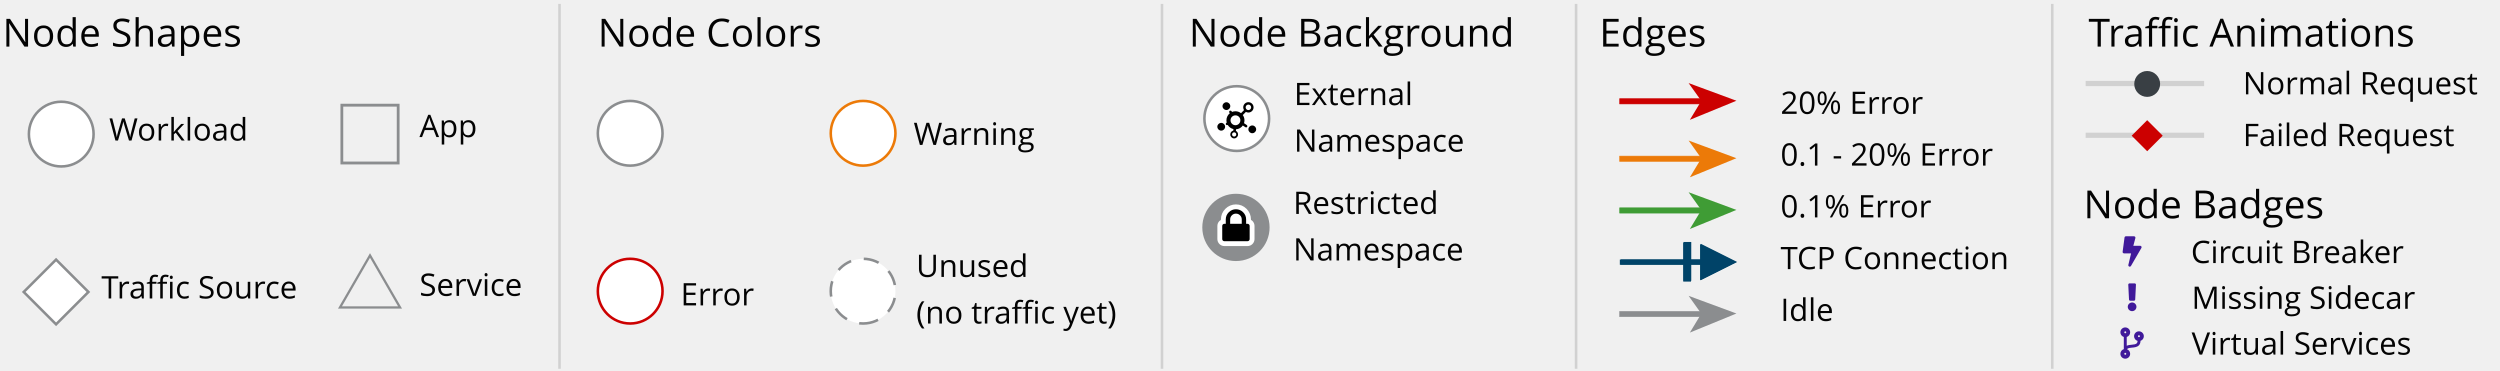
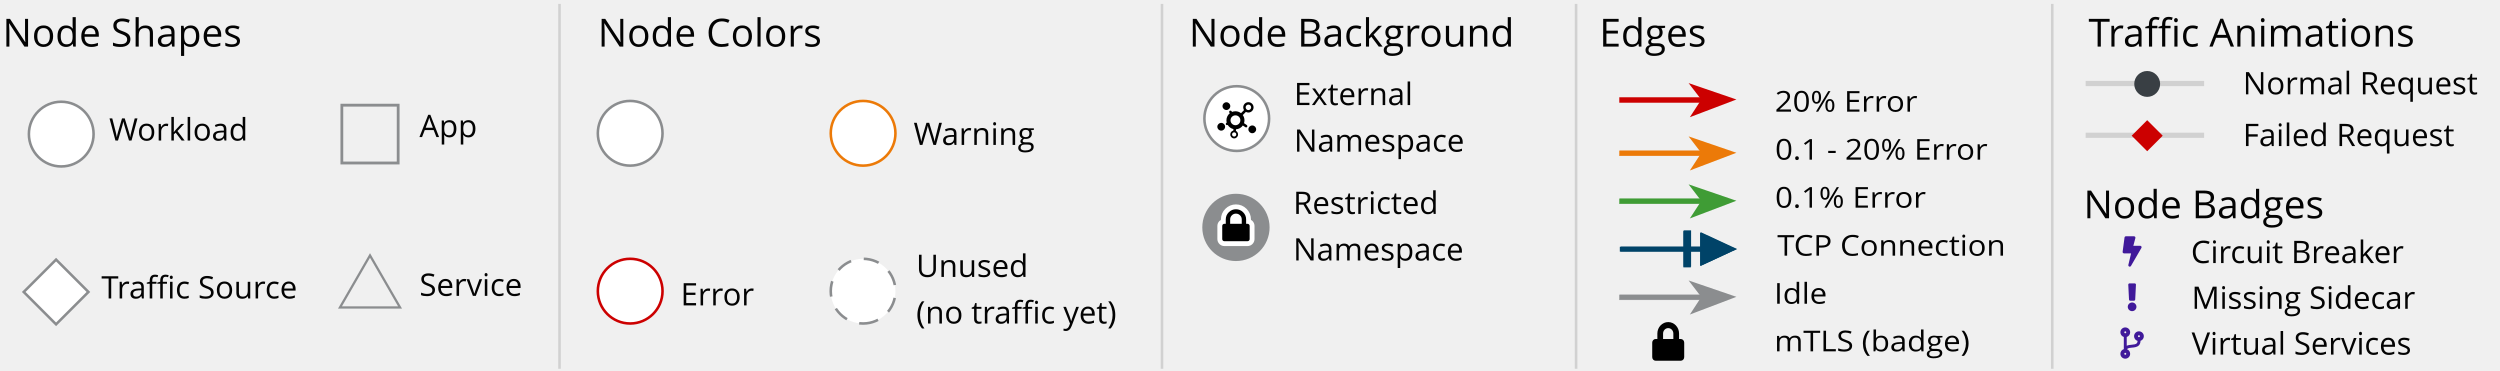
<svg xmlns="http://www.w3.org/2000/svg" width="966" height="143" version="1.1" id="svg220">
  <defs id="defs14">
    <marker orient="auto" refY="0" refX="0" id="TriangleOutL" style="overflow:visible">
      <path id="path2196" d="M 5.77,0 -2.88,5 V -5 Z" style="fill:#000000;fill-opacity:1;fill-rule:evenodd;stroke:#000000;stroke-width:1pt;stroke-opacity:1" transform="scale(0.8)" />
    </marker>
    <marker orient="auto" refY="0" refX="0" id="Arrow1Sstart" style="overflow:visible">
      <path id="path1281" d="M 0,0 5,-5 -12.5,0 5,5 Z" style="fill:#000000;fill-opacity:1;fill-rule:evenodd;stroke:#000000;stroke-width:1pt;stroke-opacity:1" transform="matrix(0.2,0,0,0.2,1.2,0)" />
    </marker>
    <marker orient="auto" refY="0" refX="0" id="Arrow1Lend" style="overflow:visible">
      <path id="path1272" d="M 0,0 5,-5 -12.5,0 5,5 Z" style="fill:#000000;fill-opacity:1;fill-rule:evenodd;stroke:#000000;stroke-width:1pt;stroke-opacity:1" transform="matrix(-0.8,0,0,-0.8,-10,0)" />
    </marker>
  </defs>
  <path d="M 793,2 V 142" id="Line-4" style="fill:none;fill-rule:evenodd;stroke:#d1d1d1;stroke-width:1;stroke-linecap:square" />
  <path d="M 449,2 V 142" id="path17" style="fill:none;fill-rule:evenodd;stroke:#d1d1d1;stroke-width:1;stroke-linecap:square" />
  <path d="M 216.196,2 V 142" id="path19" style="fill:none;fill-rule:evenodd;stroke:#d1d1d1;stroke-width:1;stroke-linecap:square" />
  <g style="fill:none;fill-rule:evenodd;stroke:none;stroke-width:1" id="Group-8" transform="translate(231,39)">
    <text transform="translate(231 39)" class="B C D" id="text20">
      <tspan id="tspan21" y="16" x="32">Healthy</tspan>
    </text>
    <circle style="fill:#ffffff;stroke:#8b8d8f" r="12.5" cy="12.5" cx="12.5" id="Oval-7" />
  </g>
  <g style="fill:none;fill-rule:evenodd;stroke:none;stroke-width:1" transform="translate(321,39)" id="Group-9">
    <text style="font-weight:normal;font-size:12px;font-family:OpenSans, 'Open Sans';fill:#030303" line-spacing="18" font-weight="normal" font-size="12" id="Warning">
      <tspan id="tspan26" y="17" x="32">Warning</tspan>
    </text>
    <circle style="fill:#ffffff;stroke:#ec7a08" r="12.5" cy="12.5" cx="12.5" id="circle29" />
  </g>
  <g style="fill:none;fill-rule:evenodd;stroke:none;stroke-width:1" transform="translate(231,100)" id="Group-10">
    <text style="font-weight:normal;font-size:12px;font-family:OpenSans, 'Open Sans';fill:#030303" line-spacing="18" font-weight="normal" font-size="12" id="Error">
      <tspan id="tspan32" y="18" x="32">Error</tspan>
    </text>
    <circle style="fill:#ffffff;stroke:#cc0000" r="12.5" cy="12.5" cx="12.5" id="circle35" />
  </g>
  <text id="Unused-(no-traffic-y" font-size="12" font-weight="normal" line-spacing="18" style="font-weight:normal;font-size:12px;font-family:OpenSans, 'Open Sans';fill:#030303;fill-rule:evenodd;stroke:none;stroke-width:1" x="321" y="94">
    <tspan x="354" y="107" id="tspan38">Unused</tspan>
    <tspan x="354" y="125" id="tspan40">(no traffic yet)</tspan>
  </text>
  <path d="m 333.5,125 c 6.904,0 12.5,-5.596 12.5,-12.5 0,-6.904 -5.596,-12.5 -12.5,-12.5 -6.904,0 -12.5,5.596 -12.5,12.5 0,6.904 5.596,12.5 12.5,12.5 z" id="path43" style="fill:#ffffff;fill-rule:evenodd;stroke:#8b8d8f;stroke-width:1;stroke-dasharray:6, 5" />
  <text style="font-weight:normal;font-size:12px;font-family:OpenSans, 'Open Sans';fill:#030303;fill-rule:evenodd;stroke:none;stroke-width:1" line-spacing="18" font-weight="normal" font-size="12" id="text447" x="467.008" y="27.602">
    <tspan id="tspan443" y="40.602" x="500.008">External</tspan>
    <tspan id="tspan445" y="58.602" x="500.008">Namespace</tspan>
  </text>
  <text id="Node-Colors" font-size="15" font-weight="500" line-spacing="10" style="font-weight:500;font-size:15px;font-family:OpenSans-Semibold, 'Open Sans';fill:#030303;fill-rule:evenodd;stroke:none;stroke-width:1" x="-93" y="2">
    <tspan x="231" y="18" id="tspan47">Node Colors</tspan>
  </text>
  <text id="Edges" font-size="15" font-weight="500" line-spacing="10" style="font-weight:500;font-size:15px;font-family:OpenSans-Semibold, 'Open Sans';fill:#030303;fill-rule:evenodd;stroke:none;stroke-width:1" x="51" y="2">
    <tspan x="618" y="18" id="tspan51">Edges</tspan>
  </text>
-   <text y="31" x="627" style="font-weight:normal;font-size:12px;font-family:OpenSans, 'Open Sans';fill:#030303;fill-rule:evenodd;stroke:none;stroke-width:1" line-spacing="18" font-weight="normal" font-size="12" id="&gt;-20%-Error">
-     <tspan id="tspan58" y="44" x="688"> 20% Error</tspan>
+   <text y="32.281" x="601.723" style="font-weight:normal;font-size:11.558px;font-family:OpenSans, 'Open Sans';fill:#030303;fill-rule:evenodd;stroke:none;stroke-width:0.963" line-spacing="18" font-weight="normal" font-size="12" id="&gt;-20%-Error" transform="scale(1.038369,0.9630486)">
+     <tspan id="tspan58" y="44.802" x="660.476" style="stroke-width:0.963">20% Error</tspan>
  </text>
-   <text y="31" x="627" style="font-weight:normal;font-size:12px;font-family:OpenSans, 'Open Sans';fill:#030303;fill-rule:evenodd;stroke:none;stroke-width:1" line-spacing="18" font-weight="normal" font-size="12" id="0.1---20%-Error">
-     <tspan id="tspan61" y="64" x="688">0.1 - 20% Error</tspan>
+   <text y="32.281" x="601.807" style="font-weight:normal;font-size:11.558px;font-family:OpenSans, 'Open Sans';fill:#030303;fill-rule:evenodd;stroke:none;stroke-width:0.963" line-spacing="18" font-weight="normal" font-size="12" id="0.1---20%-Error" transform="scale(1.038369,0.9630486)">
+     <tspan id="tspan61" y="64.066" x="660.56" style="stroke-width:0.963">0.1 - 20% Error</tspan>
  </text>
-   <text y="31" x="627" style="font-weight:normal;font-size:12px;font-family:OpenSans, 'Open Sans';fill:#030303;fill-rule:evenodd;stroke:none;stroke-width:1" line-spacing="18" font-weight="normal" font-size="12" id="&lt;-0.1%-Error">
-     <tspan id="tspan64" y="84" x="688"> 0.1% Error</tspan>
+   <text y="32.281" x="601.807" style="font-weight:normal;font-size:11.558px;font-family:OpenSans, 'Open Sans';fill:#030303;fill-rule:evenodd;stroke:none;stroke-width:0.963" line-spacing="18" font-weight="normal" font-size="12" id="&lt;-0.1%-Error" transform="scale(1.038369,0.9630486)">
+     <tspan id="tspan64" y="83.329" x="660.56" style="stroke-width:0.963">0.1% Error</tspan>
  </text>
-   <text y="31" x="627" style="font-weight:normal;font-size:12px;font-family:OpenSans, 'Open Sans';fill:#030303;fill-rule:evenodd;stroke:none;stroke-width:1" line-spacing="18" font-weight="normal" font-size="12" id="Idle">
-     <tspan id="tspan67" y="124" x="688">Idle</tspan>
+   <text y="32.281" x="601.435" style="font-weight:normal;font-size:11.558px;font-family:OpenSans, 'Open Sans';fill:#030303;fill-rule:evenodd;stroke:none;stroke-width:0.963" line-spacing="18" font-weight="normal" font-size="12" id="Idle" transform="scale(1.038369,0.9630486)">
+     <tspan id="tspan67" y="121.856" x="660.188" style="stroke-width:0.963">Idle</tspan>
  </text>
-   <text y="31" x="627" style="font-weight:normal;font-size:12px;font-family:OpenSans, 'Open Sans';fill:#030303;fill-rule:evenodd;stroke:none;stroke-width:1" line-spacing="18" font-weight="normal" font-size="12" id="TCP-Connection">
-     <tspan id="tspan70" y="104" x="688">TCP Connection</tspan>
+   <text y="32.281" x="602.603" style="font-weight:normal;font-size:11.558px;font-family:OpenSans, 'Open Sans';fill:#030303;fill-rule:evenodd;stroke:none;stroke-width:0.963" line-spacing="18" font-weight="normal" font-size="12" id="TCP-Connection" transform="scale(1.038369,0.9630486)">
+     <tspan id="tspan70" y="102.592" x="661.356" style="stroke-width:0.963">TCP Connection</tspan>
  </text>
-   <path id="Line" d="m 671.224,101.222 -14,-7 v 14 z m -44,1 h 31 1 v -2 h -1 -31 -1 v 2 z" style="fill:#004368;fill-rule:nonzero;stroke:none;stroke-width:1" />
-   <path d="m 652,95 v 12" id="Line-2" style="fill:none;fill-rule:evenodd;stroke:#004368;stroke-width:3;stroke-linecap:square" />
+   <path id="Line" d="M 671.22,96.225 657.218,89.732 v 12.986 z m -44.005,0.928 h 31.004 1 v -1.855 h -1 -31.004 -1 v 1.855 z" style="fill:#004368;fill-rule:nonzero;stroke:none;stroke-width:0.963" />
+   <path d="M 651.994,90.453 V 101.584" id="Line-2" style="fill:none;fill-rule:evenodd;stroke:#004368;stroke-width:2.889;stroke-linecap:square" />
  <text id="Traffic-Animations" font-size="15" font-weight="500" line-spacing="10" style="font-weight:500;font-size:15px;font-family:OpenSans-Semibold, 'Open Sans';fill:#030303;fill-rule:evenodd;stroke:none;stroke-width:1" x="51" y="2">
    <tspan x="807" y="18" id="tspan79">Traffic Animations</tspan>
  </text>
  <text style="font-weight:normal;font-size:12px;font-family:OpenSans, 'Open Sans';fill:#030303;fill-rule:evenodd;stroke:none;stroke-width:1" line-spacing="18" font-weight="normal" font-size="12" id="Normal-Request" x="806.671" y="23.434">
    <tspan id="tspan82" y="36.434" x="866.671">Normal Request</tspan>
  </text>
  <text style="font-weight:normal;font-size:12px;font-family:OpenSans, 'Open Sans';fill:#030303;fill-rule:evenodd;stroke:none;stroke-width:1" line-spacing="18" font-weight="normal" font-size="12" id="Failed-Request" x="806.671" y="23.434">
    <tspan id="tspan85" y="56.434" x="866.671">Failed Request</tspan>
  </text>
  <path style="fill:none;fill-rule:evenodd;stroke:#d1d1d1;stroke-width:2;stroke-linecap:square" id="path88" d="m 806.895,32.267 h 43.776" />
  <path style="fill:none;fill-rule:evenodd;stroke:#d1d1d1;stroke-width:2;stroke-linecap:square" id="path90" d="m 806.895,52.267 h 43.776" />
  <circle style="fill:#393f44;fill-rule:evenodd;stroke:none;stroke-width:1" r="5" cy="32.434" cx="829.671" id="Oval-3" />
  <polygon style="fill:#cc0000;fill-rule:evenodd;stroke:none;stroke-width:1" points="23,23 29,29 23,35 17,29 " id="Polygon" transform="translate(806.6705,23.43383)" />
  <text y="39.314" x="11.163" id="App/Workload" font-size="12" font-weight="normal" line-spacing="18" style="font-weight:normal;font-size:12px;font-family:OpenSans, 'Open Sans';fill:#030303;fill-rule:evenodd;stroke:none;stroke-width:1">
    <tspan x="42.163" y="54.314" id="tspan95">Workload</tspan>
  </text>
  <circle id="Oval-5" cx="23.663" cy="51.814" r="12.5" style="fill:#ffffff;fill-rule:evenodd;stroke:#8b8d8f;stroke-width:1" />
  <circle style="fill:#ffffff;fill-rule:evenodd;stroke:#8b8d8f;stroke-width:1" r="12.5" cy="45.814" cx="477.879" id="circle2046" />
  <text x="131.065" id="App/Workload-(Extern" font-size="12" font-weight="normal" line-spacing="18" style="font-weight:normal;font-size:12px;font-family:OpenSans, 'Open Sans';fill:#030303;fill-rule:evenodd;stroke:none;stroke-width:1" y="39.966">
    <tspan x="162.065" y="52.966" id="tspan100">App</tspan>
  </text>
  <text y="94.314" x="128.065" id="Service" font-size="12" font-weight="normal" line-spacing="18" style="font-weight:normal;font-size:12px;font-family:OpenSans, 'Open Sans';fill:#030303;fill-rule:evenodd;stroke:none;stroke-width:1">
    <tspan x="162.065" y="114.314" id="tspan108">Service</tspan>
  </text>
  <g style="fill:none;fill-rule:evenodd;stroke:none;stroke-width:1" transform="translate(9.163209,100.314)" id="Group-7">
    <text style="font-weight:normal;font-size:12px;font-family:OpenSans, 'Open Sans';fill:#030303" line-spacing="18" font-weight="normal" font-size="12" id="Traffic-Source">
      <tspan id="tspan114" y="15" x="30">Traffic Source</tspan>
    </text>
    <polygon style="fill:#ffffff;stroke:#8b8d8f" points="0,12.5 12.5,0 25,12.5 12.5,25 " id="polygon117" />
  </g>
  <text id="Node-Shapes" font-size="15" font-weight="500" line-spacing="10" style="font-weight:500;font-size:15px;font-family:OpenSans-Semibold, 'Open Sans';fill:#030303;fill-rule:evenodd;stroke:none;stroke-width:1" x="1" y="2">
    <tspan x="1" y="18" id="tspan121">Node Shapes</tspan>
  </text>
  <path transform="matrix(0.8866966,0,0,0.9103325,8.761059,7.274937)" d="m 163.628,61.193 -24.538,0 0,-24.538 24.538,0 z" id="path1261" style="fill:none;fill-opacity:1;fill-rule:evenodd;stroke:#8b8d8f;stroke-width:1.214;stroke-opacity:1" />
  <path id="path132" d="m 142.971,98.706 11.603,20.097 -23.206,0 z" style="fill:none;fill-opacity:1;stroke:#8b8d8f;stroke-width:0.887;stroke-opacity:1" />
  <text y="2" x="135.435" style="font-weight:500;font-size:15px;font-family:OpenSans-Semibold, 'Open Sans';fill:#030303;fill-rule:evenodd;stroke:none;stroke-width:1" line-spacing="10" font-weight="500" font-size="15" id="text2036">
    <tspan id="tspan2034" y="18" x="459.435" style="-inkscape-font-specification:'Open Sans';font-family:'Open Sans';font-weight:normal;font-style:normal;font-stretch:normal;font-variant:normal">Node Background</tspan>
  </text>
  <flowRoot xml:space="preserve" id="flowRoot2038" style="font-style:normal;font-weight:normal;font-size:40px;line-height:1.25;font-family:sans-serif;letter-spacing:0px;word-spacing:0px;fill:#000000;fill-opacity:1;stroke:none">
    <flowRegion id="flowRegion2040">
      <rect id="rect2042" width="169.172" height="184.268" x="587.438" y="-10.187" />
    </flowRegion>
    <flowPara id="flowPara2044" />
  </flowRoot>
  <path style="fill:none;fill-rule:evenodd;stroke:#d1d1d1;stroke-width:1;stroke-linecap:square" id="path137" d="M 609,2 V 142" />
-   <path style="fill:#004368;fill-rule:nonzero;stroke:none;stroke-width:1" d="m 670.904,101.308 -14,-7 v 14 z m -44,1 h 31 1 v -2 h -1 -31 -1 v 2 z" id="Line-36" />
-   <path style="fill:none;fill-rule:evenodd;stroke:#004368;stroke-width:3;stroke-linecap:square" id="Line-2-7" d="M 651.904,95.308 V 107.308" />
-   <g style="fill:none;fill-rule:evenodd;stroke:none;stroke-width:1" id="g1839" transform="matrix(1.019255,0,0,1.02259,48.70956,1.474302)">
+   <path style="fill:#004368;fill-rule:nonzero;stroke:none;stroke-width:0.963" d="M 670.9,96.304 656.899,89.811 v 12.986 z m -44.005,0.928 h 31.004 1 V 95.376 h -1 -31.004 -1 v 1.855 z" id="Line-36" />
+   <path style="fill:none;fill-rule:evenodd;stroke:#004368;stroke-width:2.889;stroke-linecap:square" id="Line-2-7" d="M 651.898,90.739 V 101.87" />
+   <g style="fill:none;fill-rule:evenodd;stroke:none;stroke-width:1" id="g1839" transform="matrix(1.019377,0,0,0.9485276,48.63126,3.701231)">
    <path style="color:#000000;font-style:normal;font-variant:normal;font-weight:normal;font-stretch:normal;font-size:medium;line-height:normal;font-family:sans-serif;font-variant-ligatures:normal;font-variant-position:normal;font-variant-caps:normal;font-variant-numeric:normal;font-variant-alternates:normal;font-feature-settings:normal;text-indent:0;text-align:start;text-decoration:none;text-decoration-line:none;text-decoration-style:solid;text-decoration-color:#000000;letter-spacing:normal;word-spacing:normal;text-transform:none;writing-mode:lr-tb;direction:ltr;text-orientation:mixed;dominant-baseline:auto;baseline-shift:baseline;text-anchor:start;white-space:normal;shape-padding:0;clip-rule:nonzero;display:inline;overflow:visible;visibility:visible;opacity:1;isolation:auto;mix-blend-mode:normal;color-interpolation:sRGB;color-interpolation-filters:linearRGB;solid-color:#000000;solid-opacity:1;vector-effect:none;fill:#cc0000;fill-opacity:1;fill-rule:nonzero;stroke:#cc0000;stroke-width:0.2;stroke-linecap:butt;stroke-linejoin:miter;stroke-miterlimit:4;stroke-dasharray:none;stroke-dashoffset:2.9;stroke-opacity:1;color-rendering:auto;image-rendering:auto;shape-rendering:auto;text-rendering:auto;enable-background:accumulate" d="m 566.224,35.833 v 2 H 599 v -2 z" id="path3585" />
    <path style="fill:#cc0000;fill-opacity:1;fill-rule:evenodd;stroke:#cc0000;stroke-width:0.88pt;stroke-opacity:1" d="m 597.873,36.655 -3.615,5.97 14.615,-5.97 -14.929,-5.499 z" id="path1845" />
  </g>
-   <g style="fill:none;fill-rule:evenodd;stroke:none;stroke-width:1" id="g1869" transform="matrix(1.019255,0,0,1.02259,48.70956,23.6753)">
+   <g style="fill:none;fill-rule:evenodd;stroke:none;stroke-width:1" id="g1869" transform="matrix(1.019377,0,0,0.9485276,48.63126,24.29429)">
    <path style="color:#000000;font-style:normal;font-variant:normal;font-weight:normal;font-stretch:normal;font-size:medium;line-height:normal;font-family:sans-serif;font-variant-ligatures:normal;font-variant-position:normal;font-variant-caps:normal;font-variant-numeric:normal;font-variant-alternates:normal;font-feature-settings:normal;text-indent:0;text-align:start;text-decoration:none;text-decoration-line:none;text-decoration-style:solid;text-decoration-color:#000000;letter-spacing:normal;word-spacing:normal;text-transform:none;writing-mode:lr-tb;direction:ltr;text-orientation:mixed;dominant-baseline:auto;baseline-shift:baseline;text-anchor:start;white-space:normal;shape-padding:0;clip-rule:nonzero;display:inline;overflow:visible;visibility:visible;opacity:1;isolation:auto;mix-blend-mode:normal;color-interpolation:sRGB;color-interpolation-filters:linearRGB;solid-color:#000000;solid-opacity:1;vector-effect:none;fill:#ec7a08;fill-opacity:1;fill-rule:nonzero;stroke:#ec7a08;stroke-width:0.2;stroke-linecap:butt;stroke-linejoin:miter;stroke-miterlimit:4;stroke-dasharray:none;stroke-dashoffset:2.9;stroke-opacity:1;color-rendering:auto;image-rendering:auto;shape-rendering:auto;text-rendering:auto;enable-background:accumulate" d="m 566.224,35.833 v 2 H 599 v -2 z" id="path1865" />
    <path style="fill:#ec7a08;fill-opacity:1;fill-rule:evenodd;stroke:#ec7a08;stroke-width:0.88pt;stroke-opacity:1" d="m 597.873,36.655 -3.615,5.97 14.615,-5.97 -14.929,-5.499 z" id="path1867" />
  </g>
-   <g style="fill:none;fill-rule:evenodd;stroke:none;stroke-width:1" id="g1902" transform="matrix(1.019255,0,0,1.02259,48.70956,43.65621)">
+   <g style="fill:none;fill-rule:evenodd;stroke:none;stroke-width:1" id="g1902" transform="matrix(1.019377,0,0,0.9485276,48.63126,42.82805)">
    <path style="color:#000000;font-style:normal;font-variant:normal;font-weight:normal;font-stretch:normal;font-size:medium;line-height:normal;font-family:sans-serif;font-variant-ligatures:normal;font-variant-position:normal;font-variant-caps:normal;font-variant-numeric:normal;font-variant-alternates:normal;font-feature-settings:normal;text-indent:0;text-align:start;text-decoration:none;text-decoration-line:none;text-decoration-style:solid;text-decoration-color:#000000;letter-spacing:normal;word-spacing:normal;text-transform:none;writing-mode:lr-tb;direction:ltr;text-orientation:mixed;dominant-baseline:auto;baseline-shift:baseline;text-anchor:start;white-space:normal;shape-padding:0;clip-rule:nonzero;display:inline;overflow:visible;visibility:visible;opacity:1;isolation:auto;mix-blend-mode:normal;color-interpolation:sRGB;color-interpolation-filters:linearRGB;solid-color:#000000;solid-opacity:1;vector-effect:none;fill:#3f9c35;fill-opacity:1;fill-rule:nonzero;stroke:#3f9c35;stroke-width:0.2;stroke-linecap:butt;stroke-linejoin:miter;stroke-miterlimit:4;stroke-dasharray:none;stroke-dashoffset:2.9;stroke-opacity:1;color-rendering:auto;image-rendering:auto;shape-rendering:auto;text-rendering:auto;enable-background:accumulate" d="m 566.224,35.833 v 2 H 599 v -2 z" id="path1898" />
    <path style="fill:#3f9c35;fill-opacity:1;fill-rule:evenodd;stroke:#3f9c35;stroke-width:0.88pt;stroke-opacity:1" d="m 597.873,36.655 -3.615,5.97 14.615,-5.97 -14.929,-5.499 z" id="path1900" />
  </g>
-   <g style="fill:none;fill-rule:evenodd;stroke:none;stroke-width:1" id="g1908" transform="matrix(1.019255,0,0,1.02259,48.70956,83.68452)">
+   <g style="fill:none;fill-rule:evenodd;stroke:none;stroke-width:1" id="g1908" transform="matrix(1.019377,0,0,0.9485276,48.63126,79.95725)">
    <path style="color:#000000;font-style:normal;font-variant:normal;font-weight:normal;font-stretch:normal;font-size:medium;line-height:normal;font-family:sans-serif;font-variant-ligatures:normal;font-variant-position:normal;font-variant-caps:normal;font-variant-numeric:normal;font-variant-alternates:normal;font-feature-settings:normal;text-indent:0;text-align:start;text-decoration:none;text-decoration-line:none;text-decoration-style:solid;text-decoration-color:#000000;letter-spacing:normal;word-spacing:normal;text-transform:none;writing-mode:lr-tb;direction:ltr;text-orientation:mixed;dominant-baseline:auto;baseline-shift:baseline;text-anchor:start;white-space:normal;shape-padding:0;clip-rule:nonzero;display:inline;overflow:visible;visibility:visible;opacity:1;isolation:auto;mix-blend-mode:normal;color-interpolation:sRGB;color-interpolation-filters:linearRGB;solid-color:#000000;solid-opacity:1;vector-effect:none;fill:#8b8d8f;fill-opacity:1;fill-rule:nonzero;stroke:#8b8d8f;stroke-width:0.2;stroke-linecap:butt;stroke-linejoin:miter;stroke-miterlimit:4;stroke-dasharray:none;stroke-dashoffset:2.9;stroke-opacity:1;color-rendering:auto;image-rendering:auto;shape-rendering:auto;text-rendering:auto;enable-background:accumulate" d="m 566.224,35.833 v 2 H 599 v -2 z" id="path1904" />
    <path style="fill:#8b8d8f;fill-opacity:1;fill-rule:evenodd;stroke:#8b8d8f;stroke-width:0.88pt;stroke-opacity:1" d="m 597.873,36.655 -3.615,5.97 14.615,-5.97 -14.929,-5.499 z" id="path1906" />
  </g>
  <g id="g34" transform="translate(470.3785,39.4785)">
    <path id="path2" d="m 5,1.531 c 0,0.828 -0.672,1.5 -1.5,1.5 -0.828,0 -1.5,-0.672 -1.5,-1.5 0,-0.828 0.672,-1.5 1.5,-1.5 0.828,0 1.5,0.672 1.5,1.5 z" />
    <path id="path4" d="M 15,10.5 C 15,11.328 14.328,12 13.5,12 12.672,12 12,11.328 12,10.5 12,9.672 12.672,9 13.5,9 14.328,9 15,9.672 15,10.5 Z" />
    <path id="path6" d="M 3,9.5 C 3,10.328 2.328,11 1.5,11 0.672,11 0,10.328 0,9.5 0,8.672 0.672,8 1.5,8 2.328,8 3,8.672 3,9.5 Z" />
    <path id="path8" d="m 11.331,8.812 -1.028,-0.7 c 0.116,-0.35 0.181,-0.722 0.181,-1.109 0,-0.753 -0.237,-1.45 -0.647,-2.022 l 1.2,-1.225 c 0.284,0.156 0.613,0.247 0.963,0.247 1.103,0 2,-0.897 2,-2 C 14,0.9 13.103,0 12,0 c -1.103,0 -2,0.897 -2,2 0,0.394 0.113,0.759 0.309,1.069 L 9.146,4.256 C 8.555,3.793 7.808,3.515 6.999,3.515 6.536,3.515 6.093,3.606 5.686,3.771 L 5.495,3.512 C 5.311,3.262 4.979,3.19 4.761,3.356 4.539,3.519 4.508,3.856 4.689,4.106 L 4.82,4.284 C 4.023,4.922 3.514,5.903 3.514,7.003 3.514,7.309 3.555,7.606 3.63,7.89 L 3.592,7.906 C 3.33,8.034 3.204,8.344 3.311,8.594 3.418,8.844 3.72,8.944 3.98,8.819 L 4.014,8.803 c 0.484,0.8 1.278,1.388 2.219,1.6 l -0.059,0.575 c -0.672,0.153 -1.172,0.762 -1.172,1.494 0,0.847 0.672,1.531 1.5,1.531 0.828,0 1.5,-0.684 1.5,-1.531 0,-0.603 -0.341,-1.122 -0.834,-1.372 L 7.234,10.481 C 8.318,10.409 9.265,9.843 9.856,9.006 l 0.941,0.641 c 0.25,0.172 0.578,0.125 0.725,-0.106 C 11.669,9.31 11.584,8.982 11.331,8.813 Z M 12,0.937 c 0.587,0 1.062,0.475 1.062,1.062 0,0.587 -0.475,1.062 -1.062,1.062 -0.587,0 -1.062,-0.475 -1.062,-1.062 0,-0.587 0.475,-1.062 1.062,-1.062 z M 6.5,13.281 c -0.45,0 -0.813,-0.362 -0.813,-0.813 0,-0.451 0.362,-0.813 0.813,-0.813 0.451,0 0.813,0.362 0.813,0.813 0,0.451 -0.362,0.813 -0.813,0.813 z M 7,8.906 C 5.947,8.906 5.094,8.053 5.094,7 5.094,5.947 5.947,5.094 7,5.094 8.053,5.094 8.906,5.947 8.906,7 8.906,8.053 8.053,8.906 7,8.906 Z" />
  </g>
  <text style="font-weight:normal;font-size:12px;font-family:OpenSans, 'Open Sans';fill:#030303;fill-rule:evenodd;stroke:none;stroke-width:1" line-spacing="18" font-weight="normal" font-size="12" id="text447-3" x="466.699" y="69.659">
    <tspan id="tspan443-6" y="82.659" x="499.699">Restricted</tspan>
    <tspan id="tspan445-7" y="100.659" x="499.699">Namespace</tspan>
  </text>
  <circle style="fill:#8b8d8f;fill-rule:evenodd;stroke:#8b8d8f;stroke-width:1;fill-opacity:1" r="12.5" cy="87.871" cx="477.569" id="circle2046-5" />
  <g id="g1021" transform="translate(170.3349,-115.6432)">
    <text y="184.286" x="616.249" id="Failed-Request-7-36" font-size="12" font-weight="normal" line-spacing="18" style="font-weight:normal;font-size:12px;font-family:OpenSans, 'Open Sans';fill:#030303;fill-rule:evenodd;stroke:none;stroke-width:1">
      <tspan x="676.249" y="217.286" id="tspan85-5-7">Circuit Breaker</tspan>
    </text>
    <path id="path1166-5" d="m 656.63,210.611 h -2.646 l 0.794,-2.977 c 0.093,-0.349 -0.171,-0.692 -0.532,-0.692 h -3.119 c -0.276,0 -0.509,0.204 -0.546,0.478 l -0.734,5.504 c -0.044,0.33 0.213,0.623 0.546,0.623 h 2.722 l -1.056,4.46 c -0.083,0.348 0.184,0.677 0.535,0.677 0.191,0 0.376,-0.1 0.476,-0.275 l 4.036,-6.972 c 0.212,-0.366 -0.052,-0.826 -0.476,-0.826 z" style="fill:#40199a;fill-opacity:1;fill-rule:evenodd;stroke:none;stroke-width:0.023" />
    <path style="fill:#40199a;fill-opacity:1;fill-rule:evenodd;stroke:none;stroke-width:0.021" d="m 655.19,234.196 c 0,0.925 -0.753,1.678 -1.678,1.678 -0.925,0 -1.678,-0.753 -1.678,-1.678 0,-0.925 0.753,-1.678 1.678,-1.678 0.925,0 1.678,0.753 1.678,1.678 z m -3.161,-8.531 0.285,5.704 c 0.013,0.268 0.234,0.478 0.503,0.478 h 1.391 c 0.268,0 0.489,-0.21 0.503,-0.478 l 0.285,-5.704 c 0.014,-0.287 -0.215,-0.528 -0.503,-0.528 h -1.962 c -0.288,0 -0.517,0.241 -0.503,0.528 z" id="path1214-3" />
    <path style="fill:#40199a;fill-opacity:1;fill-rule:evenodd;stroke:none;stroke-width:0.024" d="m 658.042,245.556 c 0,-1.043 -0.845,-1.887 -1.887,-1.887 -1.043,0 -1.887,0.845 -1.887,1.887 0,0.859 0.573,1.583 1.357,1.812 -0.014,0.38 -0.099,0.672 -0.26,0.871 -0.363,0.453 -1.163,0.528 -2.01,0.606 -0.665,0.061 -1.354,0.127 -1.918,0.399 v -3.397 c 0.767,-0.241 1.321,-0.956 1.321,-1.8 0,-1.043 -0.845,-1.887 -1.887,-1.887 -1.043,0 -1.887,0.845 -1.887,1.887 0,0.845 0.554,1.56 1.321,1.8 v 4.702 c -0.767,0.243 -1.321,0.958 -1.321,1.803 0,1.043 0.845,1.887 1.887,1.887 1.043,0 1.887,-0.845 1.887,-1.887 0,-0.802 -0.5,-1.489 -1.208,-1.76 0.073,-0.123 0.184,-0.231 0.352,-0.316 0.382,-0.193 0.953,-0.245 1.56,-0.302 0.996,-0.092 2.123,-0.198 2.789,-1.024 0.33,-0.411 0.498,-0.939 0.51,-1.602 0.746,-0.255 1.283,-0.96 1.283,-1.791 z m -7.172,-1.887 c 0.208,0 0.378,0.17 0.378,0.377 0,0.208 -0.17,0.377 -0.378,0.377 -0.208,0 -0.377,-0.17 -0.377,-0.377 0,-0.208 0.17,-0.377 0.377,-0.377 z m 0,9.06 c -0.208,0 -0.377,-0.17 -0.377,-0.377 0,-0.208 0.17,-0.377 0.377,-0.377 0.208,0 0.378,0.17 0.378,0.377 0,0.208 -0.17,0.377 -0.378,0.377 z m 5.285,-7.55 c 0.208,0 0.377,0.17 0.377,0.377 0,0.208 -0.17,0.377 -0.377,0.377 -0.208,0 -0.378,-0.17 -0.378,-0.377 0,-0.208 0.17,-0.377 0.378,-0.377 z" id="path1287-5" />
    <text style="font-weight:500;font-size:15px;font-family:OpenSans-Semibold, 'Open Sans';fill:#030303;fill-rule:evenodd;stroke:none;stroke-width:1" line-spacing="10" font-weight="500" font-size="15" id="Traffic-Animations-3-6" x="-121.242" y="183.985">
      <tspan id="tspan79-6-2" y="199.985" x="634.758">Node Badges</tspan>
    </text>
    <text y="201.979" x="616.506" id="Failed-Request-7-3-9" font-size="12" font-weight="normal" line-spacing="18" style="font-weight:normal;font-size:12px;font-family:OpenSans, 'Open Sans';fill:#030303;fill-rule:evenodd;stroke:none;stroke-width:1">
      <tspan x="676.506" y="234.979" id="tspan85-5-5-1">Missing Sidecar</tspan>
    </text>
    <text y="219.672" x="616.506" id="Failed-Request-7-6-2" font-size="12" font-weight="normal" line-spacing="18" style="font-weight:normal;font-size:12px;font-family:OpenSans, 'Open Sans';fill:#030303;fill-rule:evenodd;stroke:none;stroke-width:1">
      <tspan x="676.506" y="252.672" id="tspan85-5-2-7">Virtual Services</tspan>
    </text>
  </g>
  <g id="g1186" transform="matrix(1.767001,0,0,1.767001,-367.1598,-186.3505)">
    <circle r="6.157" cy="155.19" cx="478.058" id="path1171" style="fill:#ffffff;fill-opacity:1;stroke:none;stroke-width:0.958;stroke-linecap:round;stroke-miterlimit:4;stroke-dasharray:none;stroke-dashoffset:0;stroke-opacity:1" />
    <path style="fill:#8b8d8f;fill-opacity:1;stroke:none" id="path1135" d="m 484.106,151.684 c -0.628,-1.072 -1.475,-1.919 -2.544,-2.544 -1.069,-0.625 -2.237,-0.937 -3.506,-0.937 -1.269,0 -2.438,0.312 -3.506,0.937 -1.069,0.622 -1.919,1.472 -2.541,2.541 -0.625,1.069 -0.937,2.241 -0.937,3.506 0,1.265 0.309,2.438 0.934,3.509 0.625,1.072 1.475,1.919 2.544,2.544 1.069,0.625 2.237,0.937 3.506,0.937 1.269,0 2.438,-0.312 3.506,-0.937 1.072,-0.625 1.919,-1.475 2.544,-2.544 0.625,-1.069 0.937,-2.237 0.937,-3.506 0,-1.269 -0.312,-2.438 -0.937,-3.506 z m -1.987,6.05 c 0,0.409 -0.159,0.797 -0.45,1.088 -0.288,0.291 -0.675,0.45 -1.088,0.45 h -5.047 c -0.412,0 -0.797,-0.159 -1.088,-0.45 -0.291,-0.288 -0.45,-0.675 -0.45,-1.088 v -2.859 c 0,-0.409 0.159,-0.797 0.45,-1.088 0.1,-0.1 0.209,-0.181 0.328,-0.25 v -0.091 c 0,-0.884 0.334,-1.688 0.966,-2.319 0.632,-0.631 1.434,-0.966 2.319,-0.966 0.885,0 1.688,0.334 2.316,0.966 0.631,0.631 0.966,1.434 0.966,2.319 v 0.091 c 0.119,0.069 0.228,0.15 0.328,0.25 0.291,0.291 0.45,0.675 0.45,1.088 z" />
    <path id="path1137" d="m 480.584,154.399 h -0.3 v -0.953 c 0,-0.609 -0.219,-1.131 -0.656,-1.569 -0.437,-0.438 -0.959,-0.656 -1.569,-0.656 -0.61,0 -1.131,0.219 -1.569,0.656 -0.438,0.437 -0.656,0.959 -0.656,1.569 v 0.953 h -0.3 c -0.131,0 -0.244,0.047 -0.338,0.137 -0.094,0.094 -0.137,0.206 -0.137,0.338 v 2.859 c 0,0.131 0.047,0.244 0.137,0.338 0.094,0.094 0.206,0.137 0.338,0.137 h 5.047 c 0.131,0 0.244,-0.047 0.338,-0.137 0.094,-0.094 0.137,-0.206 0.137,-0.338 v -2.859 c 0,-0.131 -0.047,-0.244 -0.137,-0.338 -0.091,-0.091 -0.203,-0.137 -0.334,-0.137 z m -3.794,0 v -0.953 c 0,-0.35 0.125,-0.65 0.372,-0.897 0.247,-0.247 0.547,-0.372 0.897,-0.372 0.35,0 0.65,0.125 0.897,0.372 0.247,0.247 0.372,0.547 0.372,0.897 v 0.953 h -2.537 z" />
  </g>
+   <text y="51.387" x="601.52" style="font-weight:normal;font-size:11.558px;font-family:OpenSans, 'Open Sans';fill:#030303;fill-rule:evenodd;stroke:none;stroke-width:0.963" line-spacing="18" font-weight="normal" font-size="12" id="Idle-6" transform="scale(1.038369,0.9630486)">
+     <tspan id="tspan67-6" y="140.961" x="660.272" style="stroke-width:0.963">mTLS (badge)</tspan>
+   </text>
+   <path id="path8855" d="m 649.452,130.985 h -0.662 v -2.101 c 0,-2.445 -1.882,-4.435 -4.193,-4.435 -2.312,0 -4.193,1.99 -4.193,4.435 v 2.101 h -0.662 c -0.731,0 -1.324,0.627 -1.324,1.401 v 5.602 c 0,0.773 0.593,1.401 1.324,1.401 h 9.711 c 0.731,0 1.324,-0.627 1.324,-1.401 v -5.602 c 0,-0.773 -0.593,-1.401 -1.324,-1.401 z m -2.869,0 h -3.973 v -2.101 c 0,-1.158 0.891,-2.101 1.986,-2.101 1.095,0 1.986,0.942 1.986,2.101 z" style="fill:currentColor;stroke-width:0.028" />
</svg>
